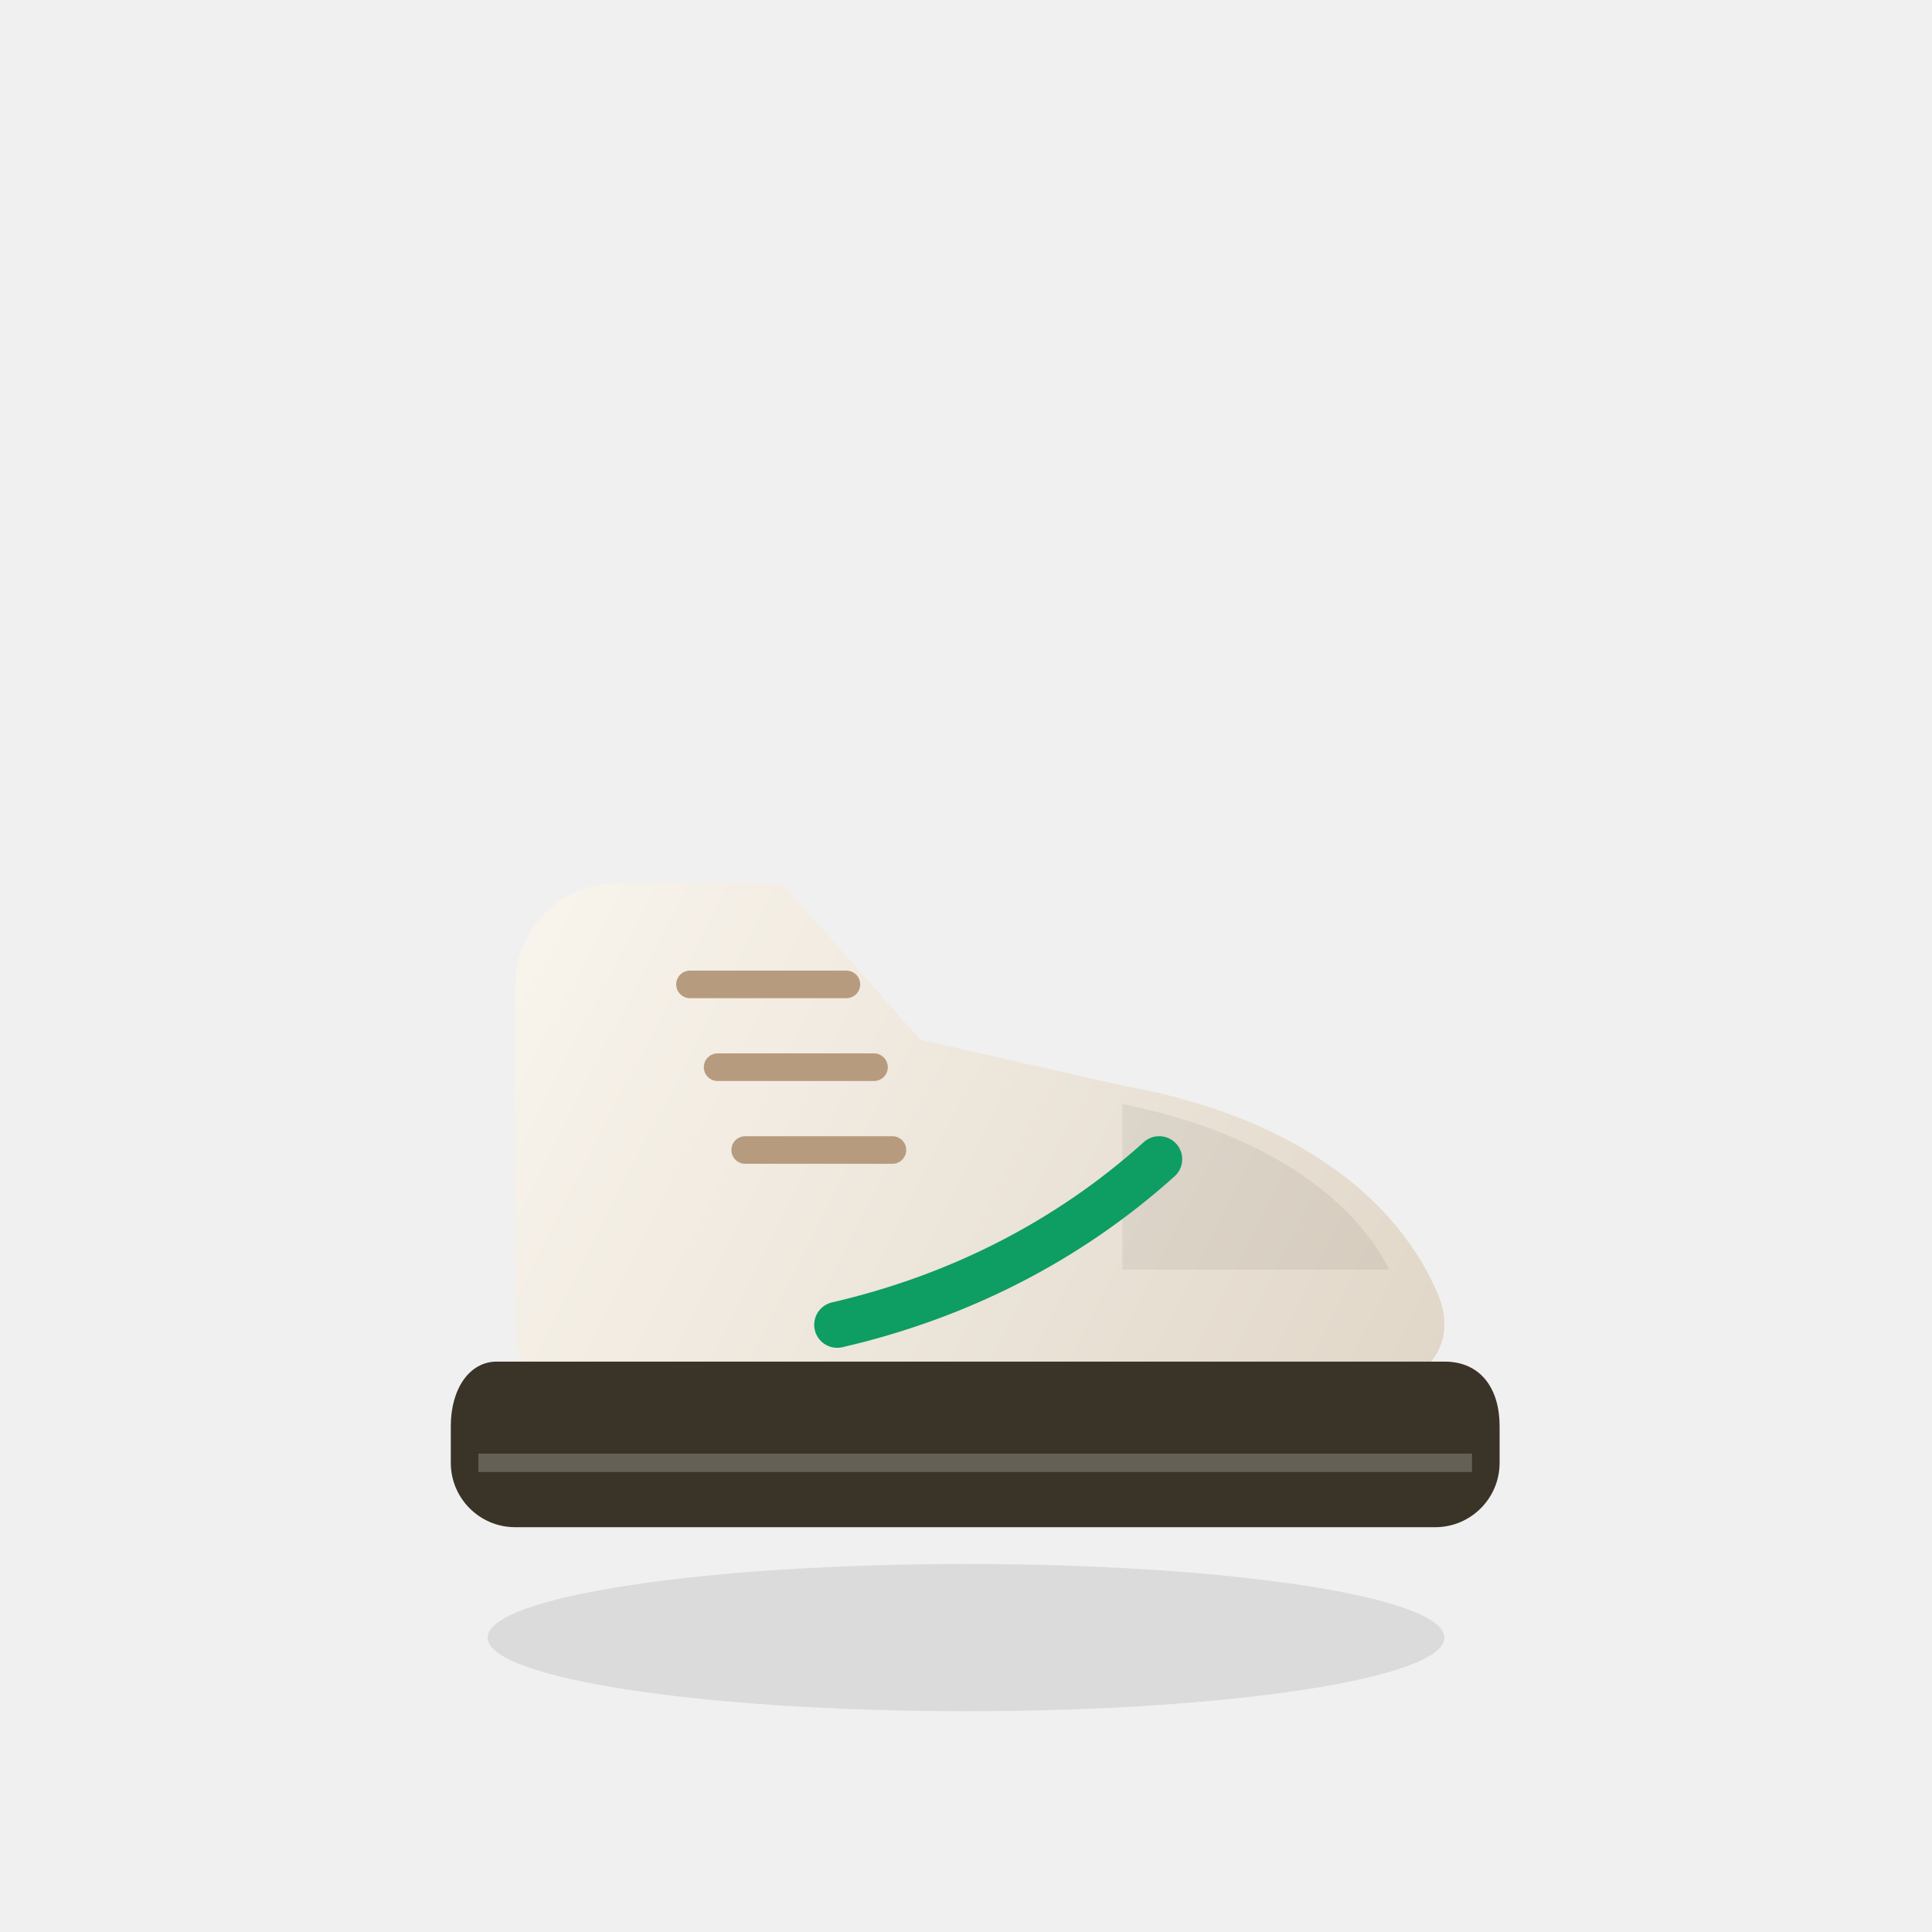
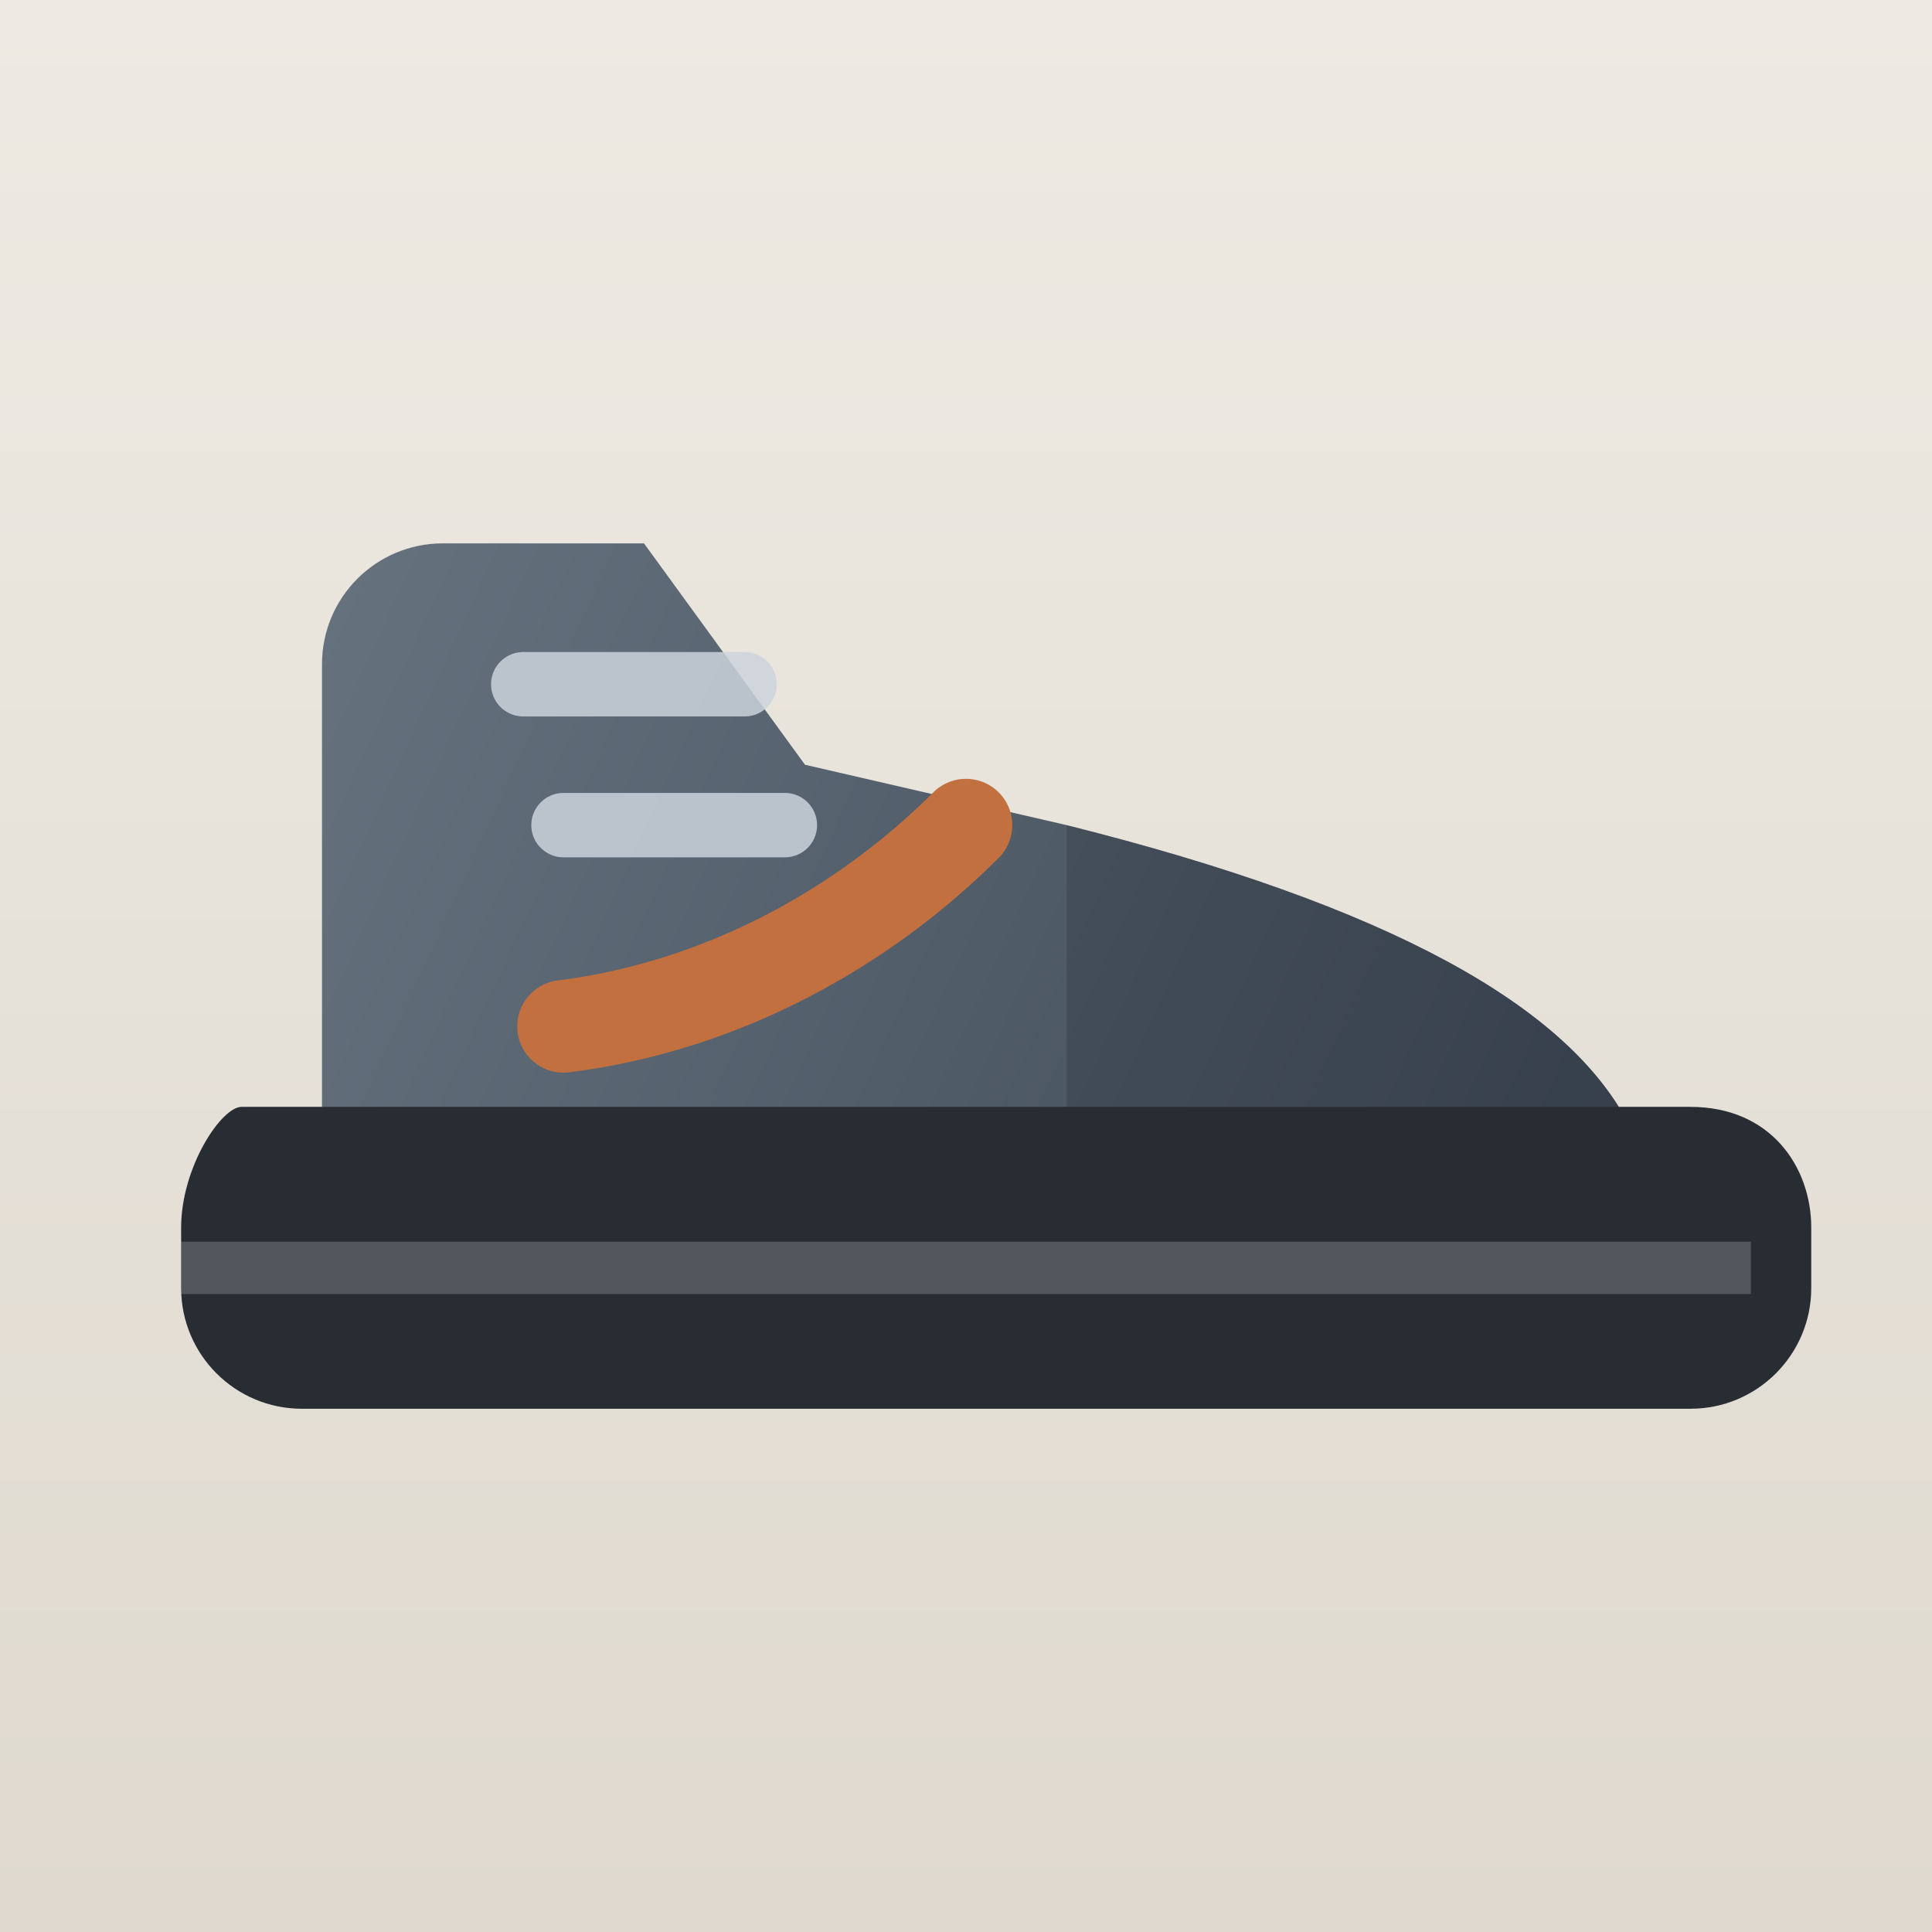
- <svg xmlns="http://www.w3.org/2000/svg" viewBox="0 0 420 420" fill="none">
+ <svg xmlns="http://www.w3.org/2000/svg" viewBox="0 0 96 96" fill="none">
  <defs>
-     <linearGradient id="sn-b" x1="96" y1="180" x2="330" y2="300" gradientUnits="userSpaceOnUse">
-       <stop offset="0" stop-color="#FBF7F0" />
-       <stop offset="1" stop-color="#DFD5C6" />
+     <linearGradient id="snG" x1="0" y1="0" x2="0" y2="96" gradientUnits="userSpaceOnUse">
+       <stop offset="0" stop-color="#EEEAE3" />
+       <stop offset="1" stop-color="#DFD9CF" />
+     </linearGradient>
+     <linearGradient id="snU" x1="16" y1="27" x2="84" y2="58" gradientUnits="userSpaceOnUse">
+       <stop offset="0" stop-color="#66737F" />
+       <stop offset="1" stop-color="#3C4653" />
    </linearGradient>
  </defs>
-   <ellipse cx="210" cy="356" rx="104" ry="16" fill="#191a12" opacity=".10" />
-   <path d="M112 296V214c0-12 10-22 22-22h36l30 34 44 10c34 6 58 22 68 44 6 12-2 22-16 22H124a12 12 0 0 1-12-12z" fill="url(#sn-b)" />
-   <path d="M244 240c30 6 50 20 58 36H244z" fill="#191a12" opacity=".07" />
-   <path d="M150 214h34M156 232h34M162 250h32" stroke="#B79B7E" stroke-width="6" stroke-linecap="round" />
-   <path d="M182 288c26-6 50-18 70-36" stroke="#0e9d63" stroke-width="10" stroke-linecap="round" />
-   <path d="M108 296h206c8 0 12 6 12 14v8a14 14 0 0 1-14 14H112a14 14 0 0 1-14-14v-8c0-8 4-14 10-14z" fill="#3A3327" />
-   <path d="M104 318h216" stroke="#fff" stroke-opacity=".22" stroke-width="4" />
+   <rect width="96" height="96" fill="url(#snG)" />
+   <path d="M16 55V33a6 6 0 0 1 6-6h10l8 11 13 3c16 4 25 9 28 15H16z" fill="url(#snU)" />
+   <path d="M53 41c16 4 25 9 28 15H53z" fill="#0E141B" opacity=".18" />
+   <path d="M28 51c8-1 15-5 20-10" stroke="#C2703F" stroke-width="4.6" stroke-linecap="round" />
+   <path d="M26 34h11M28 41h11" stroke="#CBD4DC" stroke-width="3.2" stroke-linecap="round" opacity=".85" />
+   <path d="M12 55h72c4 0 6 3 6 6v3a6 6 0 0 1-6 6H15a6 6 0 0 1-6-6v-3c0-3 2-6 3-6z" fill="#282D34" />
+   <path d="M9 63h78" stroke="#fff" stroke-opacity=".2" stroke-width="2.6" />
</svg>
